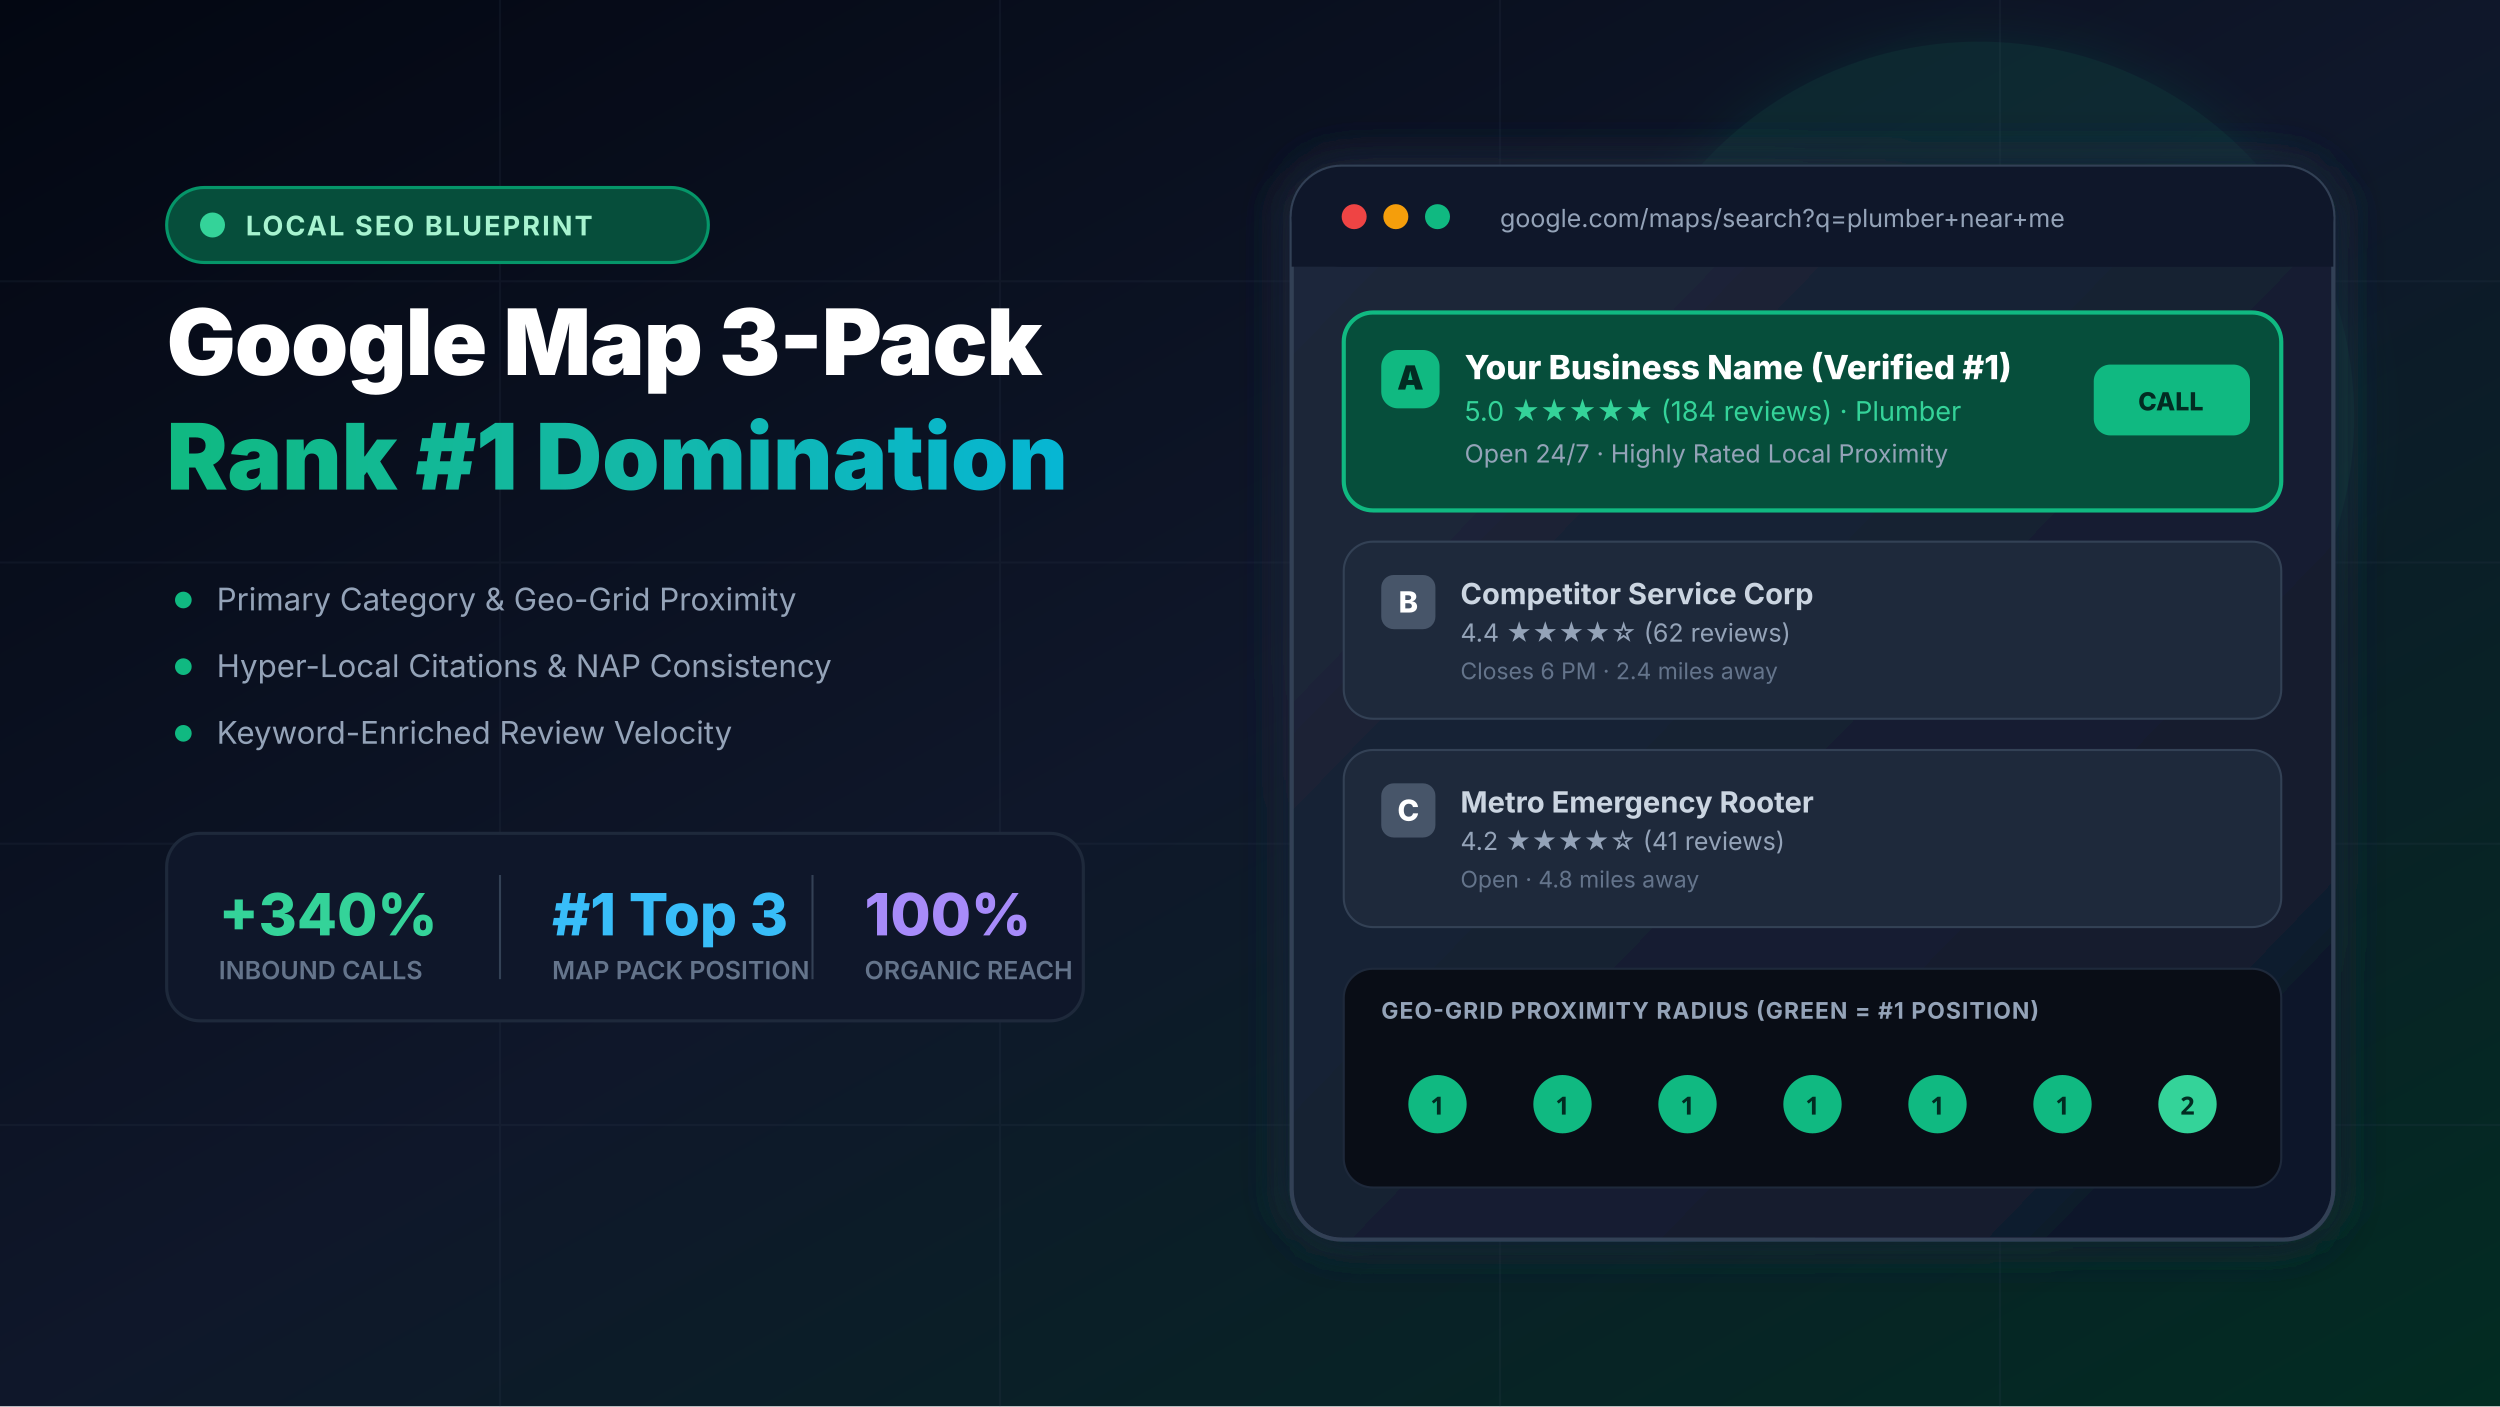
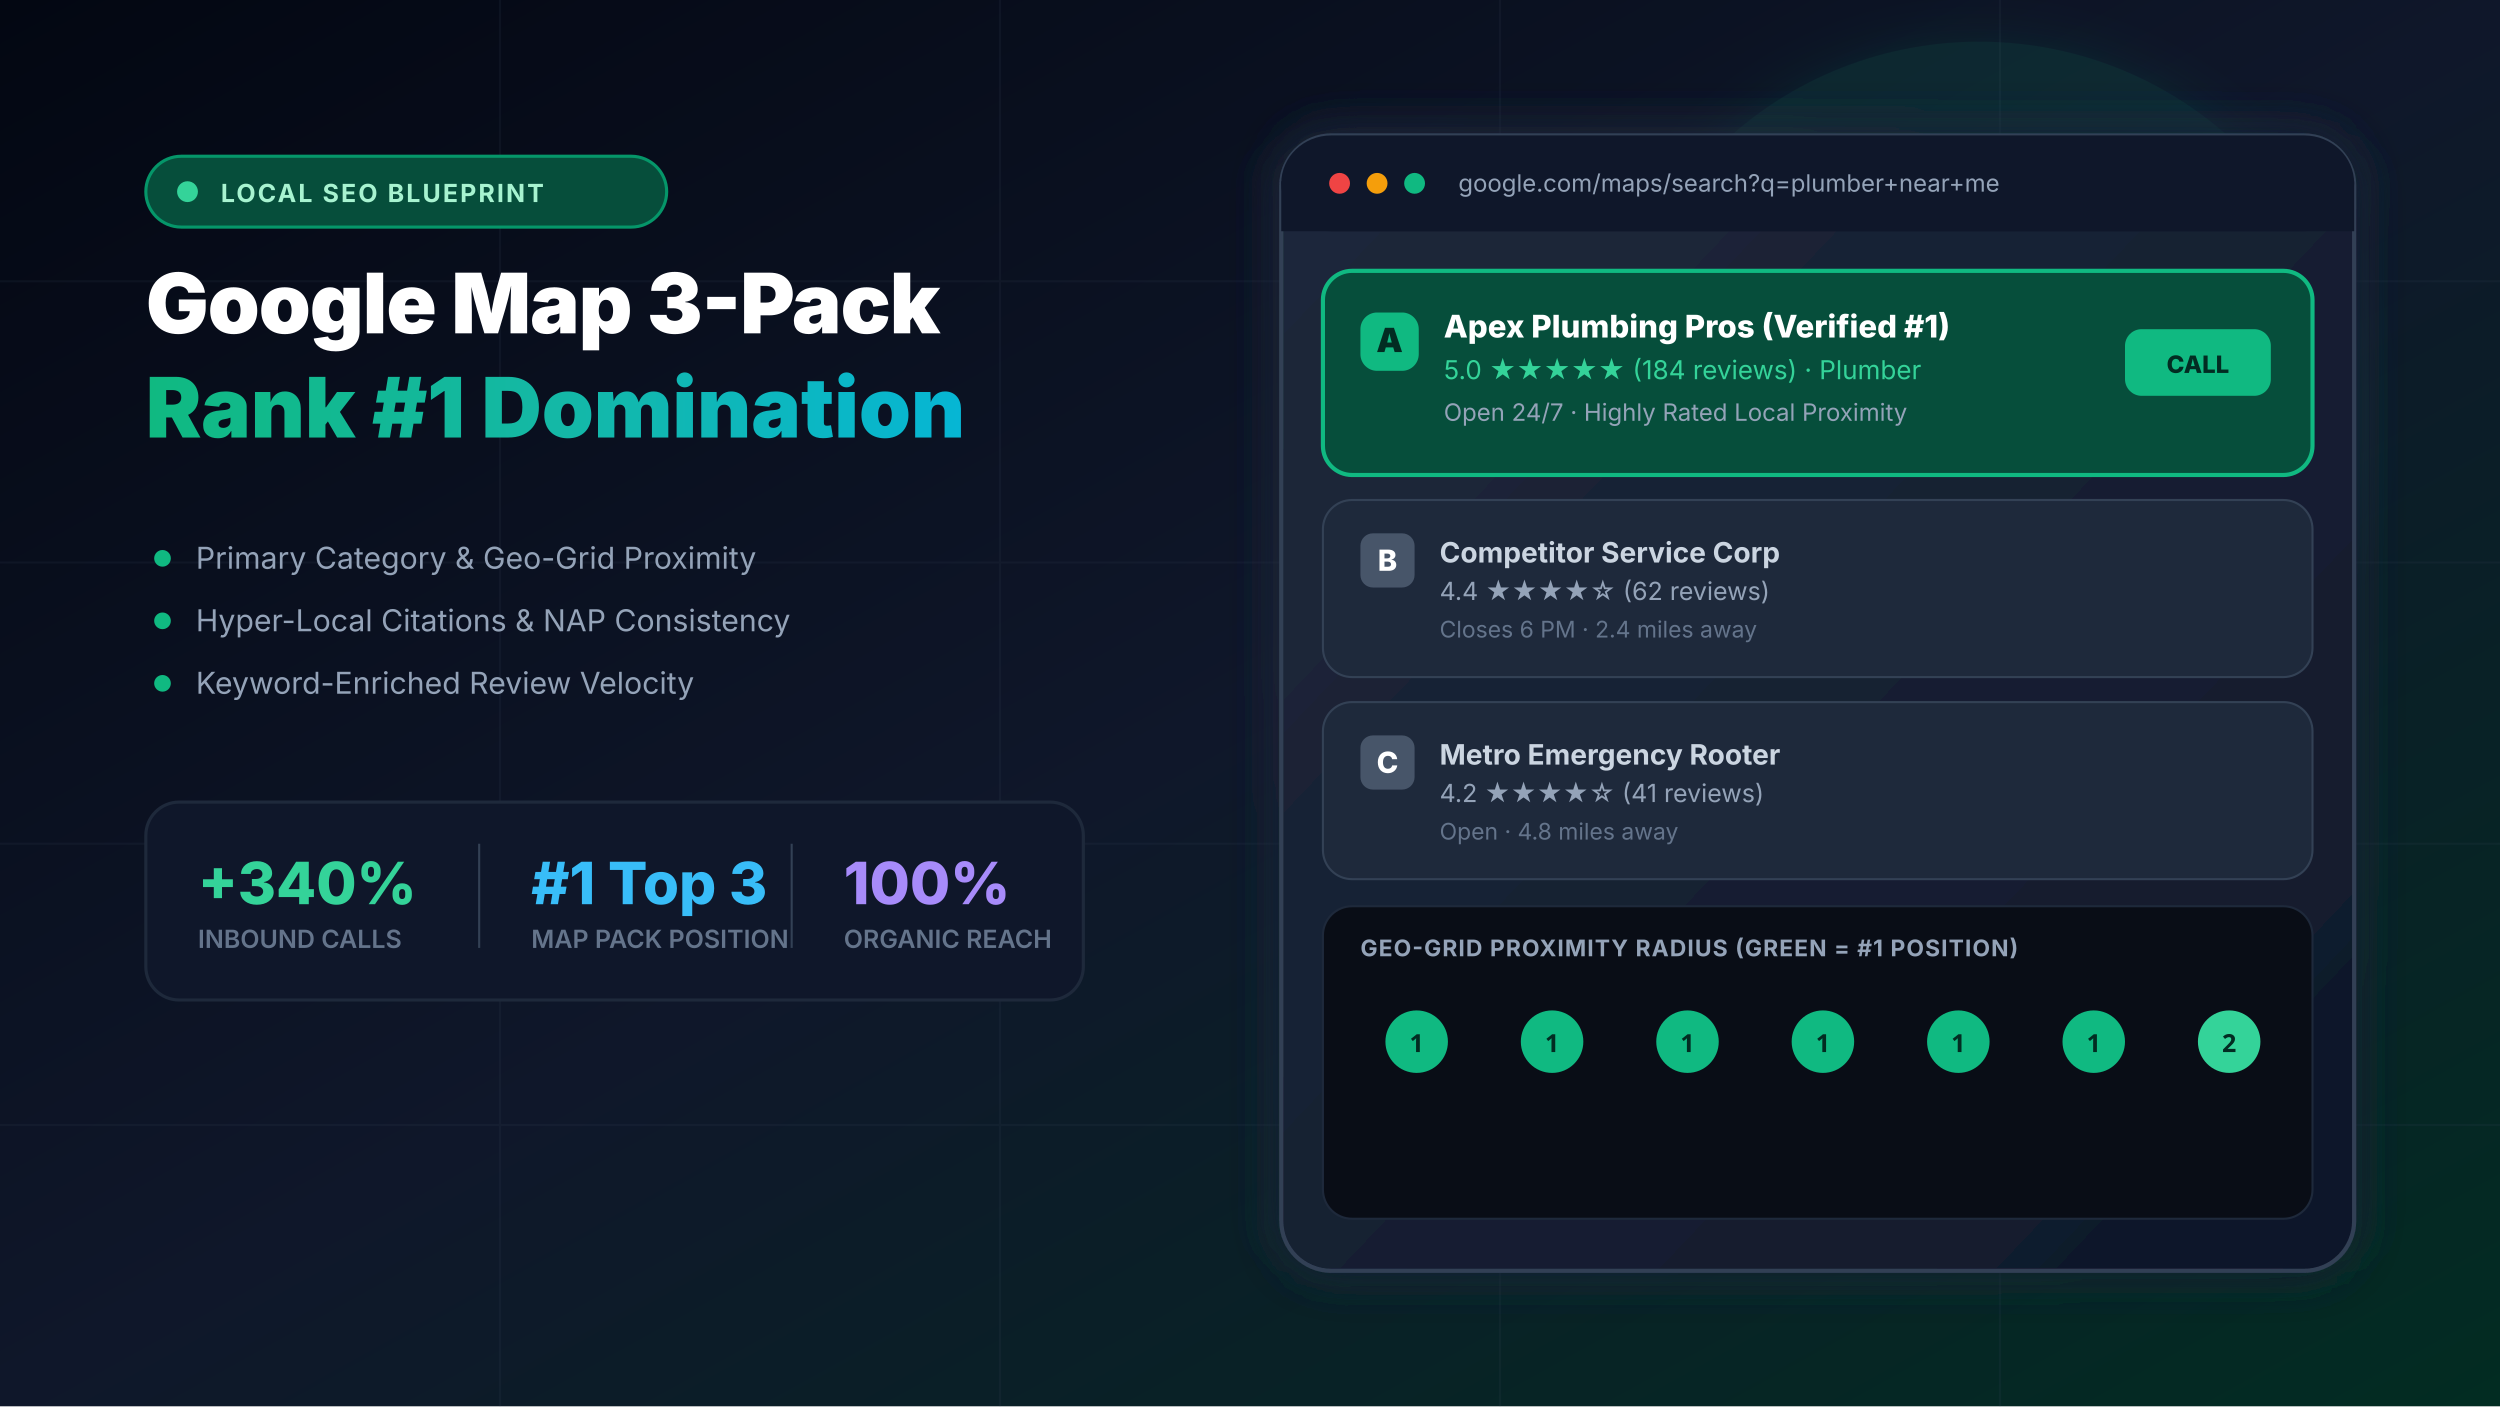
<svg xmlns="http://www.w3.org/2000/svg" viewBox="0 0 1200 675" width="100%" height="100%">
  <defs>
    <linearGradient id="bgGrad" x1="0%" y1="0%" x2="100%" y2="100%">
      <stop offset="0%" stop-color="#030712" />
      <stop offset="50%" stop-color="#0f172a" />
      <stop offset="100%" stop-color="#022c22" />
    </linearGradient>
    <linearGradient id="cardGrad" x1="0%" y1="0%" x2="100%" y2="100%">
      <stop offset="0%" stop-color="#1e293b" />
      <stop offset="100%" stop-color="#0f172a" />
    </linearGradient>
    <linearGradient id="accentGrad" x1="0%" y1="0%" x2="100%" y2="0%">
      <stop offset="0%" stop-color="#10b981" />
      <stop offset="50%" stop-color="#14b8a6" />
      <stop offset="100%" stop-color="#06b6d4" />
    </linearGradient>
    <filter id="glow" x="-20%" y="-20%" width="140%" height="140%">
      <feGaussianBlur stdDeviation="12" result="blur" />
      <feComposite in="SourceGraphic" in2="blur" operator="over" />
    </filter>
  </defs>
  <rect width="1200" height="675" fill="url(#bgGrad)" />
  <g stroke="#334155" stroke-width="1" opacity="0.15">
    <line x1="0" y1="135" x2="1200" y2="135" />
    <line x1="0" y1="270" x2="1200" y2="270" />
    <line x1="0" y1="405" x2="1200" y2="405" />
    <line x1="0" y1="540" x2="1200" y2="540" />
    <line x1="240" y1="0" x2="240" y2="675" />
    <line x1="480" y1="0" x2="480" y2="675" />
    <line x1="720" y1="0" x2="720" y2="675" />
    <line x1="960" y1="0" x2="960" y2="675" />
  </g>
  <circle cx="950" cy="200" r="180" fill="#10b981" opacity="0.12" filter="url(#glow)" />
-   <g transform="translate(80, 90)">
-     <rect width="260" height="36" rx="18" fill="#064e3b" stroke="#059669" stroke-width="1.5" />
-     <circle cx="22" cy="18" r="6" fill="#34d399" />
-     <text x="38" y="23" fill="#a7f3d0" font-family="system-ui, -apple-system, sans-serif" font-size="13" font-weight="700" letter-spacing="1">LOCAL SEO BLUEPRINT</text>
-     <text x="0" y="90" fill="#ffffff" font-family="system-ui, -apple-system, sans-serif" font-size="44" font-weight="900" letter-spacing="-0.5">Google Map 3-Pack</text>
-     <text x="0" y="145" fill="url(#accentGrad)" font-family="system-ui, -apple-system, sans-serif" font-size="44" font-weight="900">Rank #1 Domination</text>
-     <g transform="translate(0, 190)" font-family="system-ui, -apple-system, sans-serif" font-size="15" fill="#94a3b8">
+   <g transform="translate(70, 75)">
+     <rect width="250" height="34" rx="17" fill="#064e3b" stroke="#059669" stroke-width="1.5" />
+     <circle cx="20" cy="17" r="5" fill="#34d399" />
+     <text x="36" y="22" fill="#a7f3d0" font-family="system-ui, -apple-system, sans-serif" font-size="12" font-weight="700" letter-spacing="1">LOCAL SEO BLUEPRINT</text>
+     <text x="0" y="85" fill="#ffffff" font-family="system-ui, -apple-system, sans-serif" font-size="40" font-weight="900" letter-spacing="-0.5">Google Map 3-Pack</text>
+     <text x="0" y="135" fill="url(#accentGrad)" font-family="system-ui, -apple-system, sans-serif" font-size="40" font-weight="900">Rank #1 Domination</text>
+     <g transform="translate(0, 185)" font-family="system-ui, -apple-system, sans-serif" font-size="14.5" fill="#94a3b8">
      <circle cx="8" cy="8" r="4" fill="#10b981" />
      <text x="24" y="13">Primary Category &amp; Geo-Grid Proximity</text>
-       <circle cx="8" cy="40" r="4" fill="#10b981" />
-       <text x="24" y="45">Hyper-Local Citations &amp; NAP Consistency</text>
-       <circle cx="8" cy="72" r="4" fill="#10b981" />
-       <text x="24" y="77">Keyword-Enriched Review Velocity</text>
+       <circle cx="8" cy="38" r="4" fill="#10b981" />
+       <text x="24" y="43">Hyper-Local Citations &amp; NAP Consistency</text>
+       <circle cx="8" cy="68" r="4" fill="#10b981" />
+       <text x="24" y="73">Keyword-Enriched Review Velocity</text>
    </g>
    <g transform="translate(0, 310)">
-       <rect width="440" height="90" rx="16" fill="#0f172a" stroke="#1e293b" stroke-width="1.5" />
+       <rect width="450" height="95" rx="16" fill="#0f172a" stroke="#1e293b" stroke-width="1.5" />
      <g transform="translate(25, 25)">
        <text x="0" y="24" fill="#34d399" font-family="system-ui, -apple-system, sans-serif" font-size="28" font-weight="800">+340%</text>
        <text x="0" y="45" fill="#64748b" font-family="system-ui, -apple-system, sans-serif" font-size="12" font-weight="600">INBOUND CALLS</text>
      </g>
      <line x1="160" y1="20" x2="160" y2="70" stroke="#334155" stroke-width="1" />
      <g transform="translate(185, 25)">
        <text x="0" y="24" fill="#38bdf8" font-family="system-ui, -apple-system, sans-serif" font-size="28" font-weight="800">#1 Top 3</text>
        <text x="0" y="45" fill="#64748b" font-family="system-ui, -apple-system, sans-serif" font-size="12" font-weight="600">MAP PACK POSITION</text>
      </g>
      <line x1="310" y1="20" x2="310" y2="70" stroke="#334155" stroke-width="1" />
      <g transform="translate(335, 25)">
        <text x="0" y="24" fill="#a78bfa" font-family="system-ui, -apple-system, sans-serif" font-size="28" font-weight="800">100%</text>
        <text x="0" y="45" fill="#64748b" font-family="system-ui, -apple-system, sans-serif" font-size="12" font-weight="600">ORGANIC REACH</text>
      </g>
    </g>
  </g>
-   <g transform="translate(620, 80)">
-     <rect width="500" height="515" rx="24" fill="url(#cardGrad)" stroke="#334155" stroke-width="2" filter="url(#glow)" />
-     <rect width="500" height="48" rx="24" fill="#0f172a" />
-     <rect y="24" width="500" height="24" fill="#0f172a" />
-     <circle cx="30" cy="24" r="6" fill="#ef4444" />
-     <circle cx="50" cy="24" r="6" fill="#f59e0b" />
-     <circle cx="70" cy="24" r="6" fill="#10b981" />
-     <text x="100" y="29" fill="#94a3b8" font-family="system-ui, -apple-system, sans-serif" font-size="12" font-mono="true">google.com/maps/search?q=plumber+near+me</text>
-     <g transform="translate(25, 70)">
-       <rect width="450" height="95" rx="14" fill="#064e3b" stroke="#10b981" stroke-width="2" />
-       <rect x="18" y="18" width="28" height="28" rx="8" fill="#10b981" />
-       <text x="32" y="37" fill="#022c22" font-family="system-ui, -apple-system, sans-serif" font-size="16" font-weight="900" text-anchor="middle">A</text>
-       <text x="58" y="32" fill="#ffffff" font-family="system-ui, -apple-system, sans-serif" font-size="16" font-weight="800">Your Business Name (Verified #1)</text>
-       <text x="58" y="52" fill="#34d399" font-family="system-ui, -apple-system, sans-serif" font-size="13">5.0 ★★★★★ (184 reviews) · Plumber</text>
-       <text x="58" y="72" fill="#94a3b8" font-family="system-ui, -apple-system, sans-serif" font-size="12">Open 24/7 · Highly Rated Local Proximity</text>
-       <rect x="360" y="25" width="75" height="34" rx="8" fill="#10b981" />
-       <text x="397" y="47" fill="#022c22" font-family="system-ui, -apple-system, sans-serif" font-size="12" font-weight="800" text-anchor="middle">CALL</text>
+   <g transform="translate(615, 65)">
+     <rect width="515" height="545" rx="24" fill="url(#cardGrad)" stroke="#334155" stroke-width="2" filter="url(#glow)" />
+     <rect width="515" height="46" rx="24" fill="#0f172a" />
+     <rect y="22" width="515" height="24" fill="#0f172a" />
+     <circle cx="28" cy="23" r="5" fill="#ef4444" />
+     <circle cx="46" cy="23" r="5" fill="#f59e0b" />
+     <circle cx="64" cy="23" r="5" fill="#10b981" />
+     <text x="85" y="27" fill="#94a3b8" font-family="system-ui, -apple-system, sans-serif" font-size="11.5" font-mono="true">google.com/maps/search?q=plumber+near+me</text>
+     <g transform="translate(20, 65)">
+       <rect width="475" height="98" rx="14" fill="#064e3b" stroke="#10b981" stroke-width="2" />
+       <rect x="18" y="20" width="28" height="28" rx="8" fill="#10b981" />
+       <text x="32" y="39" fill="#022c22" font-family="system-ui, -apple-system, sans-serif" font-size="16" font-weight="900" text-anchor="middle">A</text>
+       <text x="58" y="32" fill="#ffffff" font-family="system-ui, -apple-system, sans-serif" font-size="15" font-weight="800">Apex Plumbing Pros (Verified #1)</text>
+       <text x="58" y="52" fill="#34d399" font-family="system-ui, -apple-system, sans-serif" font-size="12.5">5.0 ★★★★★ (184 reviews) · Plumber</text>
+       <text x="58" y="72" fill="#94a3b8" font-family="system-ui, -apple-system, sans-serif" font-size="11.5">Open 24/7 · Highly Rated Local Proximity</text>
+       <rect x="385" y="28" width="70" height="32" rx="8" fill="#10b981" />
+       <text x="420" y="49" fill="#022c22" font-family="system-ui, -apple-system, sans-serif" font-size="11.5" font-weight="800" text-anchor="middle">CALL</text>
    </g>
-     <g transform="translate(25, 180)">
-       <rect width="450" height="85" rx="14" fill="#1e293b" stroke="#334155" stroke-width="1" />
+     <g transform="translate(20, 175)">
+       <rect width="475" height="85" rx="14" fill="#1e293b" stroke="#334155" stroke-width="1" />
      <rect x="18" y="16" width="26" height="26" rx="6" fill="#475569" />
      <text x="31" y="34" fill="#ffffff" font-family="system-ui, -apple-system, sans-serif" font-size="14" font-weight="800" text-anchor="middle">B</text>
-       <text x="56" y="30" fill="#cbd5e1" font-family="system-ui, -apple-system, sans-serif" font-size="14" font-weight="700">Competitor Service Corp</text>
+       <text x="56" y="30" fill="#cbd5e1" font-family="system-ui, -apple-system, sans-serif" font-size="13.5" font-weight="700">Competitor Service Corp</text>
      <text x="56" y="48" fill="#94a3b8" font-family="system-ui, -apple-system, sans-serif" font-size="12">4.4 ★★★★☆ (62 reviews)</text>
      <text x="56" y="66" fill="#64748b" font-family="system-ui, -apple-system, sans-serif" font-size="11">Closes 6 PM · 2.4 miles away</text>
    </g>
-     <g transform="translate(25, 280)">
-       <rect width="450" height="85" rx="14" fill="#1e293b" stroke="#334155" stroke-width="1" />
+     <g transform="translate(20, 272)">
+       <rect width="475" height="85" rx="14" fill="#1e293b" stroke="#334155" stroke-width="1" />
      <rect x="18" y="16" width="26" height="26" rx="6" fill="#475569" />
      <text x="31" y="34" fill="#ffffff" font-family="system-ui, -apple-system, sans-serif" font-size="14" font-weight="800" text-anchor="middle">C</text>
-       <text x="56" y="30" fill="#cbd5e1" font-family="system-ui, -apple-system, sans-serif" font-size="14" font-weight="700">Metro Emergency Rooter</text>
+       <text x="56" y="30" fill="#cbd5e1" font-family="system-ui, -apple-system, sans-serif" font-size="13.5" font-weight="700">Metro Emergency Rooter</text>
      <text x="56" y="48" fill="#94a3b8" font-family="system-ui, -apple-system, sans-serif" font-size="12">4.2 ★★★★☆ (41 reviews)</text>
      <text x="56" y="66" fill="#64748b" font-family="system-ui, -apple-system, sans-serif" font-size="11">Open · 4.8 miles away</text>
    </g>
-     <g transform="translate(25, 385)">
-       <rect width="450" height="105" rx="14" fill="#090d16" stroke="#1e293b" stroke-width="1" />
+     <g transform="translate(20, 370)">
+       <rect width="475" height="150" rx="14" fill="#090d16" stroke="#1e293b" stroke-width="1" />
      <text x="18" y="24" fill="#94a3b8" font-family="system-ui, -apple-system, sans-serif" font-size="11" font-weight="700" letter-spacing="0.5">GEO-GRID PROXIMITY RADIUS (GREEN = #1 POSITION)</text>
      <g transform="translate(25, 45)">
-         <circle cx="20" cy="20" r="14" fill="#10b981" />
+         <circle cx="20" cy="20" r="15" fill="#10b981" />
        <text x="20" y="25" fill="#022c22" font-family="sans-serif" font-size="12" font-weight="900" text-anchor="middle">1</text>
-         <circle cx="80" cy="20" r="14" fill="#10b981" />
-         <text x="80" y="25" fill="#022c22" font-family="sans-serif" font-size="12" font-weight="900" text-anchor="middle">1</text>
-         <circle cx="140" cy="20" r="14" fill="#10b981" />
-         <text x="140" y="25" fill="#022c22" font-family="sans-serif" font-size="12" font-weight="900" text-anchor="middle">1</text>
-         <circle cx="200" cy="20" r="14" fill="#10b981" />
-         <text x="200" y="25" fill="#022c22" font-family="sans-serif" font-size="12" font-weight="900" text-anchor="middle">1</text>
-         <circle cx="260" cy="20" r="14" fill="#10b981" />
-         <text x="260" y="25" fill="#022c22" font-family="sans-serif" font-size="12" font-weight="900" text-anchor="middle">1</text>
-         <circle cx="320" cy="20" r="14" fill="#10b981" />
-         <text x="320" y="25" fill="#022c22" font-family="sans-serif" font-size="12" font-weight="900" text-anchor="middle">1</text>
-         <circle cx="380" cy="20" r="14" fill="#34d399" />
-         <text x="380" y="25" fill="#022c22" font-family="sans-serif" font-size="12" font-weight="900" text-anchor="middle">2</text>
+         <circle cx="85" cy="20" r="15" fill="#10b981" />
+         <text x="85" y="25" fill="#022c22" font-family="sans-serif" font-size="12" font-weight="900" text-anchor="middle">1</text>
+         <circle cx="150" cy="20" r="15" fill="#10b981" />
+         <text x="150" y="25" fill="#022c22" font-family="sans-serif" font-size="12" font-weight="900" text-anchor="middle">1</text>
+         <circle cx="215" cy="20" r="15" fill="#10b981" />
+         <text x="215" y="25" fill="#022c22" font-family="sans-serif" font-size="12" font-weight="900" text-anchor="middle">1</text>
+         <circle cx="280" cy="20" r="15" fill="#10b981" />
+         <text x="280" y="25" fill="#022c22" font-family="sans-serif" font-size="12" font-weight="900" text-anchor="middle">1</text>
+         <circle cx="345" cy="20" r="15" fill="#10b981" />
+         <text x="345" y="25" fill="#022c22" font-family="sans-serif" font-size="12" font-weight="900" text-anchor="middle">1</text>
+         <circle cx="410" cy="20" r="15" fill="#34d399" />
+         <text x="410" y="25" fill="#022c22" font-family="sans-serif" font-size="12" font-weight="900" text-anchor="middle">2</text>
      </g>
    </g>
  </g>
</svg>
